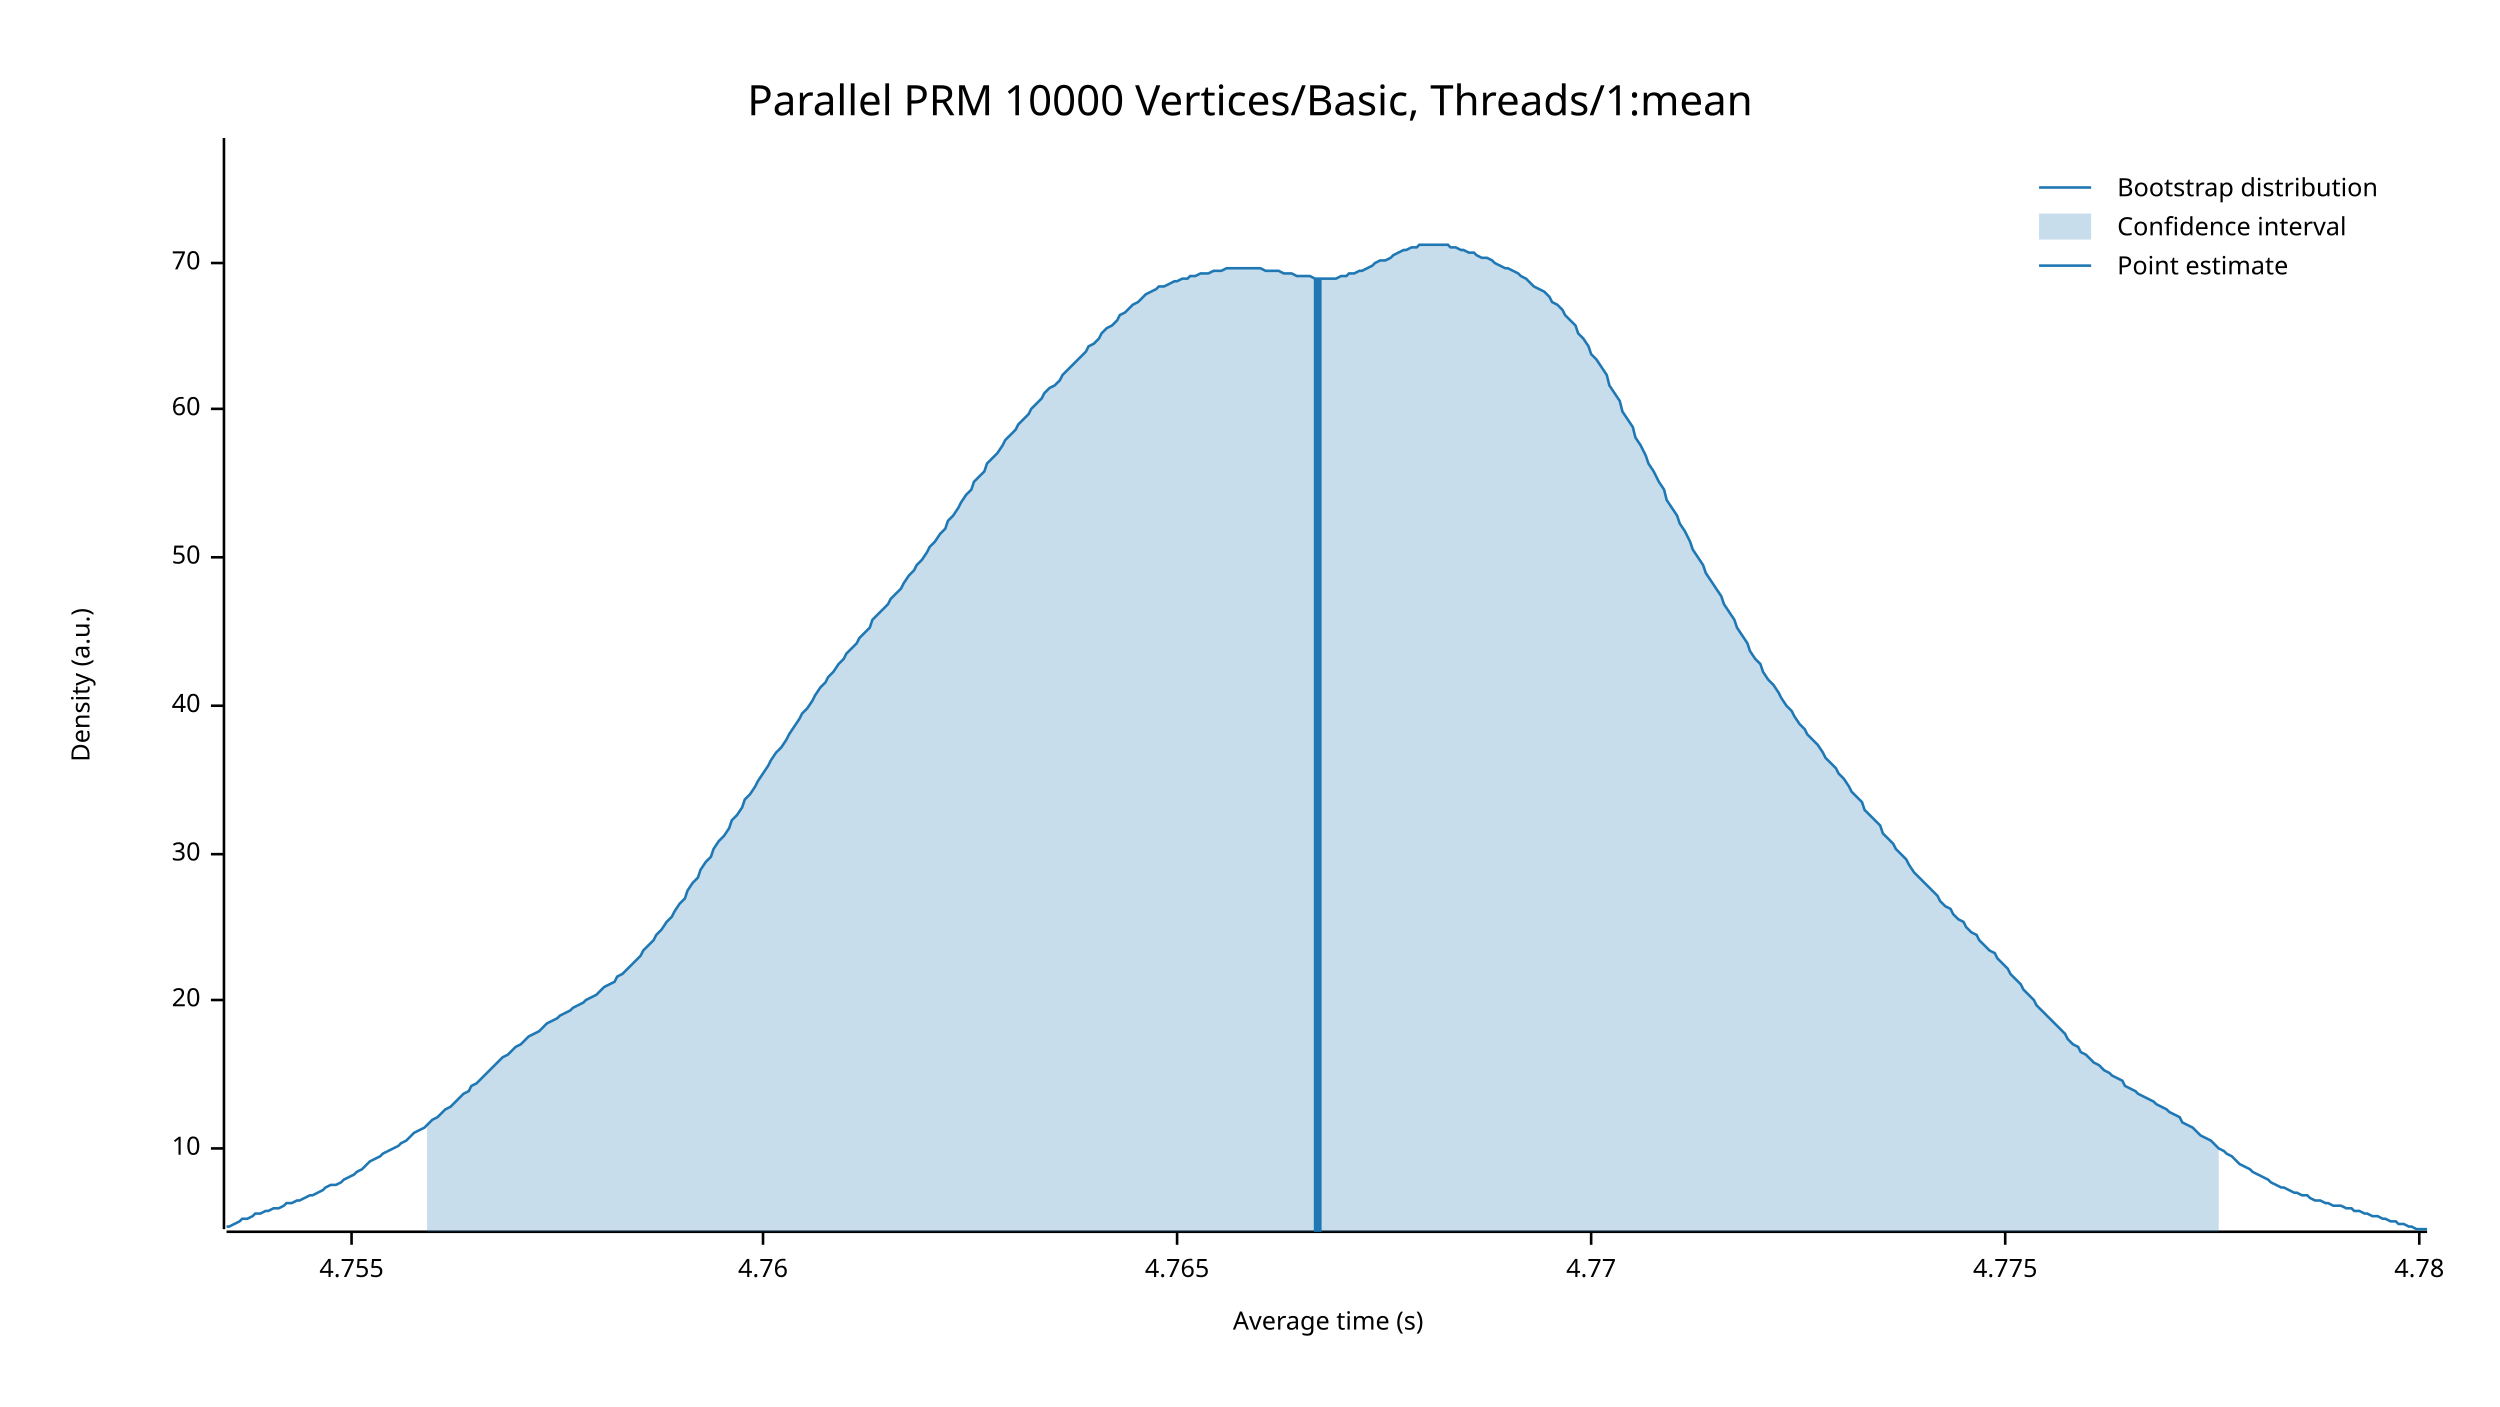
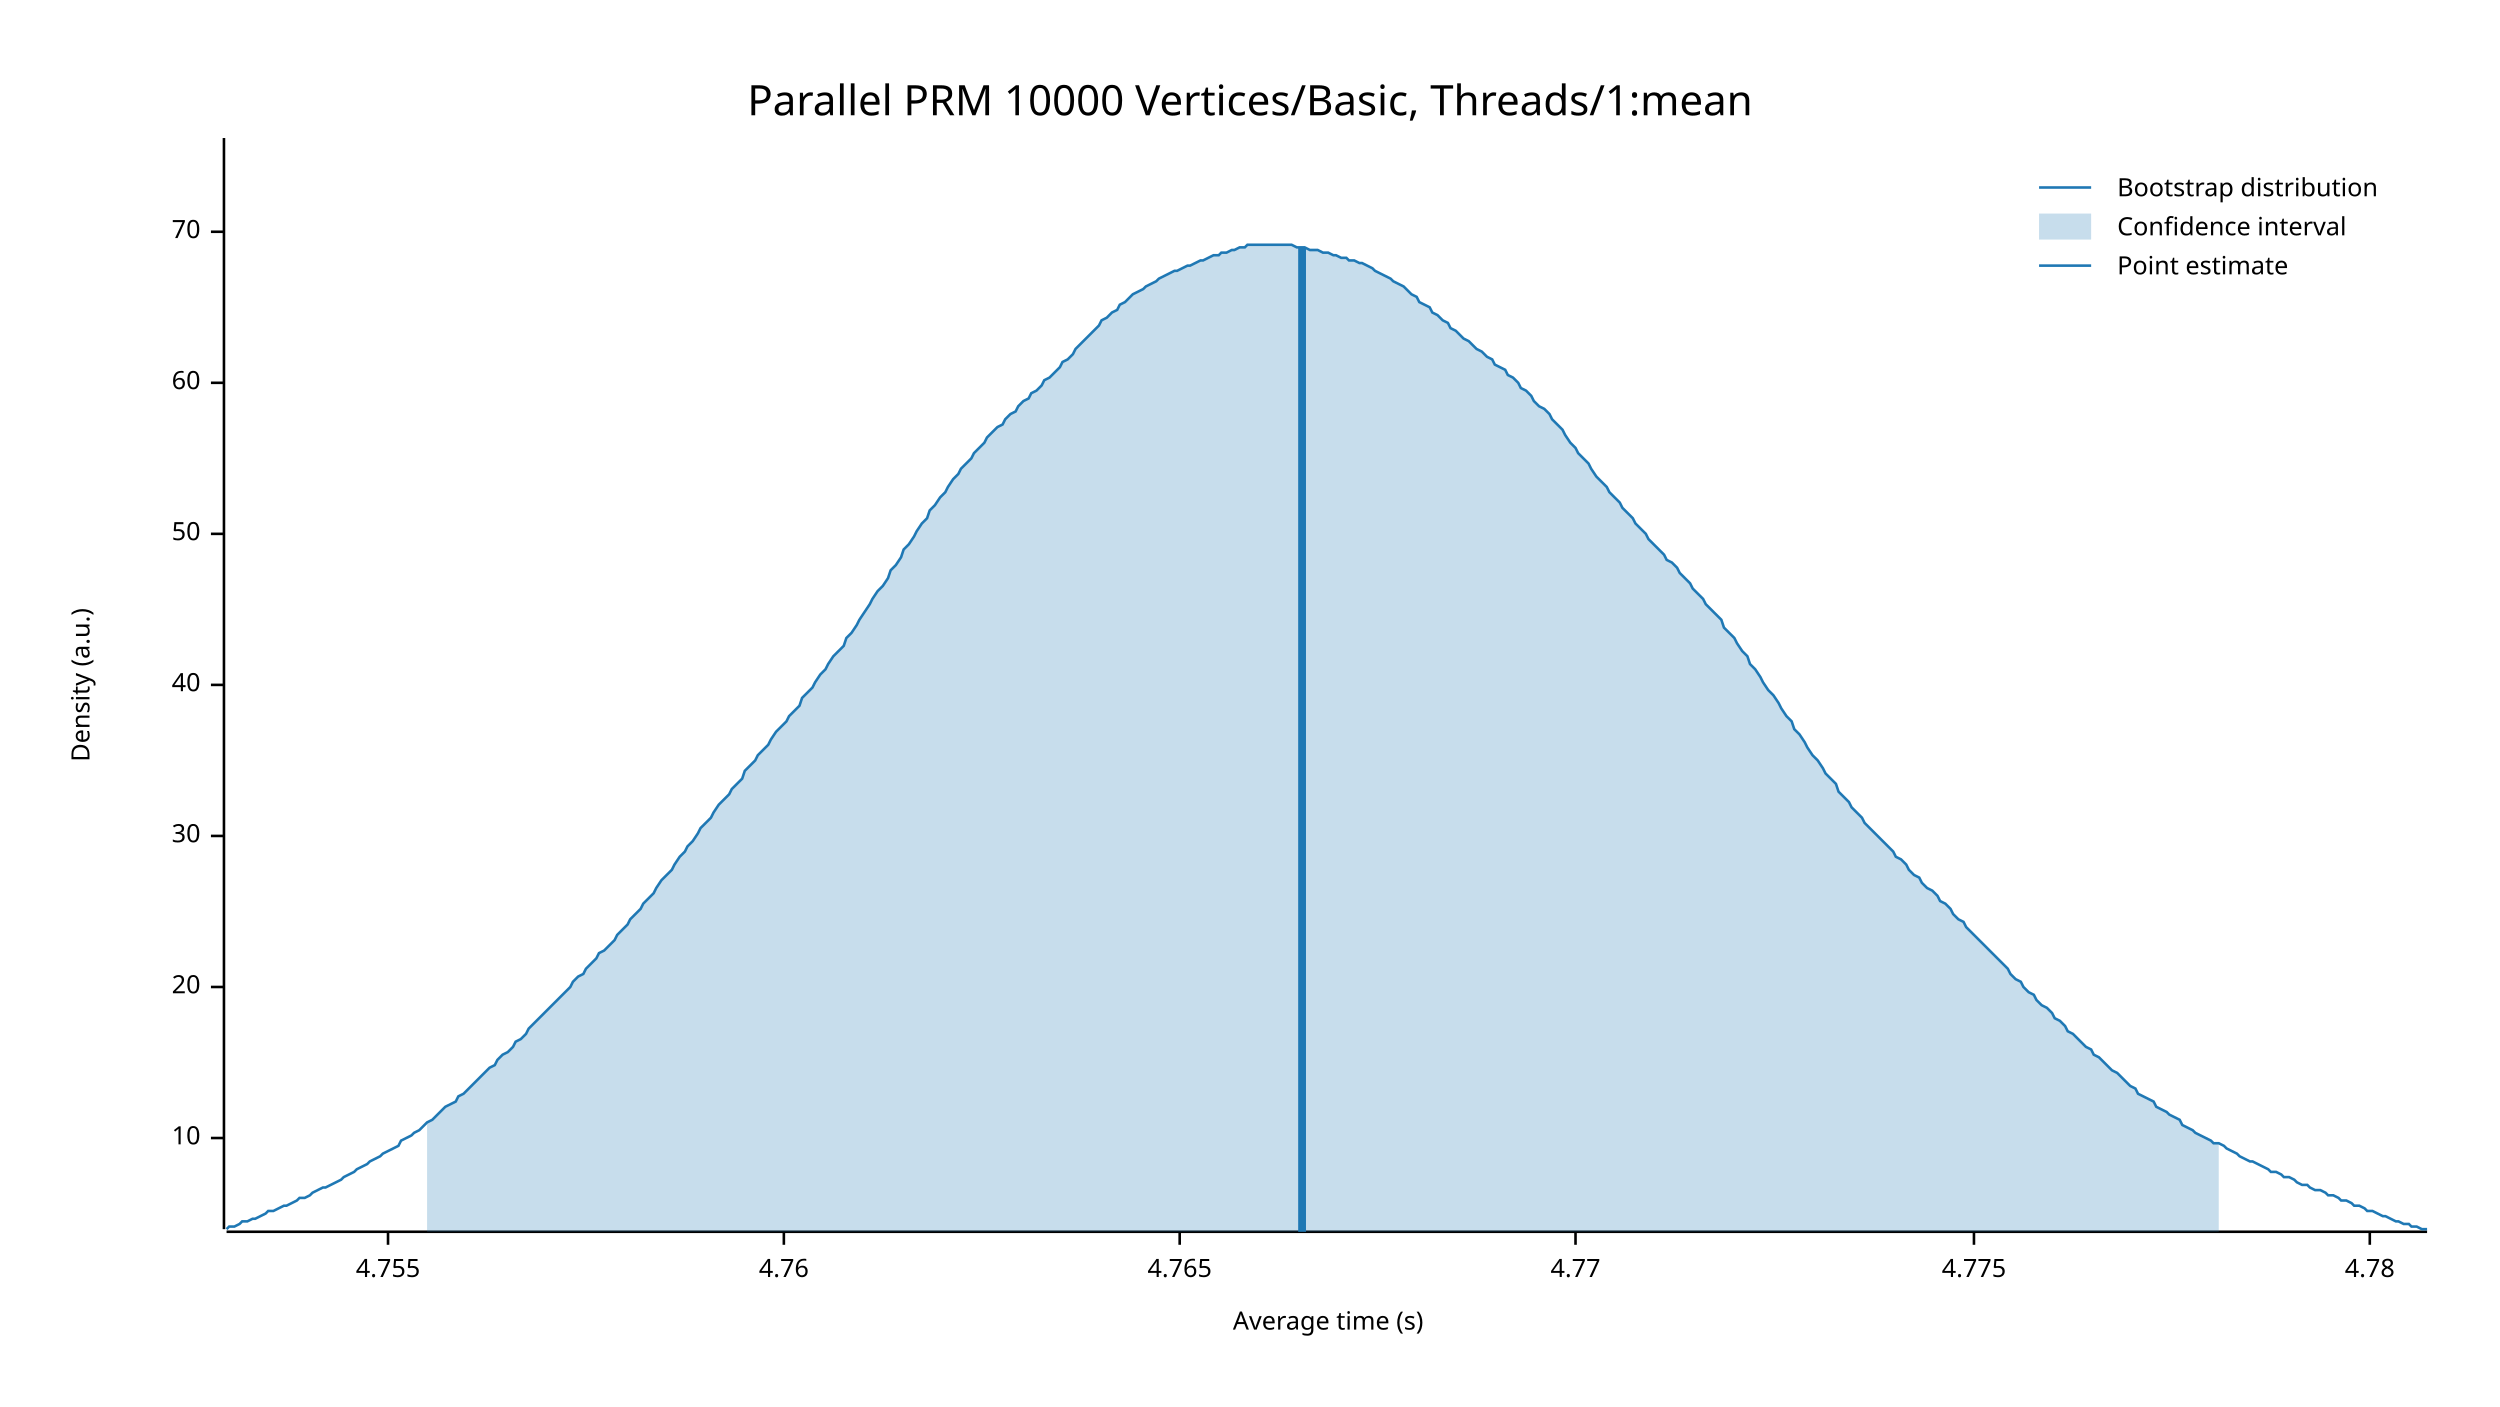
<svg xmlns="http://www.w3.org/2000/svg" width="960" height="540" viewBox="0 0 960 540">
  <text x="480" y="32" dy="0.76em" text-anchor="middle" font-family="sans-serif" font-size="16.129" opacity="1" fill="#000000">
Parallel PRM 10000 Vertices/Basic, Threads/1:mean
</text>
  <text x="27" y="263" dy="0.76em" text-anchor="middle" font-family="sans-serif" font-size="9.677" opacity="1" fill="#000000" transform="rotate(270, 27, 263)">
Density (a.u.)
</text>
  <text x="510" y="513" dy="-0.5ex" text-anchor="middle" font-family="sans-serif" font-size="9.677" opacity="1" fill="#000000">
Average time (s)
</text>
  <polyline fill="none" opacity="1" stroke="#000000" stroke-width="1" points="86,53 86,472 " />
-   <text x="77" y="441" dy="0.5ex" text-anchor="end" font-family="sans-serif" font-size="9.677" opacity="1" fill="#000000">
+   <text x="77" y="437" dy="0.5ex" text-anchor="end" font-family="sans-serif" font-size="9.677" opacity="1" fill="#000000">
10
</text>
-   <polyline fill="none" opacity="1" stroke="#000000" stroke-width="1" points="81,441 86,441 " />
-   <text x="77" y="384" dy="0.5ex" text-anchor="end" font-family="sans-serif" font-size="9.677" opacity="1" fill="#000000">
+   <polyline fill="none" opacity="1" stroke="#000000" stroke-width="1" points="81,437 86,437 " />
+   <text x="77" y="379" dy="0.5ex" text-anchor="end" font-family="sans-serif" font-size="9.677" opacity="1" fill="#000000">
20
</text>
-   <polyline fill="none" opacity="1" stroke="#000000" stroke-width="1" points="81,384 86,384 " />
-   <text x="77" y="328" dy="0.5ex" text-anchor="end" font-family="sans-serif" font-size="9.677" opacity="1" fill="#000000">
+   <polyline fill="none" opacity="1" stroke="#000000" stroke-width="1" points="81,379 86,379 " />
+   <text x="77" y="321" dy="0.5ex" text-anchor="end" font-family="sans-serif" font-size="9.677" opacity="1" fill="#000000">
30
</text>
-   <polyline fill="none" opacity="1" stroke="#000000" stroke-width="1" points="81,328 86,328 " />
-   <text x="77" y="271" dy="0.5ex" text-anchor="end" font-family="sans-serif" font-size="9.677" opacity="1" fill="#000000">
+   <polyline fill="none" opacity="1" stroke="#000000" stroke-width="1" points="81,321 86,321 " />
+   <text x="77" y="263" dy="0.5ex" text-anchor="end" font-family="sans-serif" font-size="9.677" opacity="1" fill="#000000">
40
</text>
-   <polyline fill="none" opacity="1" stroke="#000000" stroke-width="1" points="81,271 86,271 " />
-   <text x="77" y="214" dy="0.5ex" text-anchor="end" font-family="sans-serif" font-size="9.677" opacity="1" fill="#000000">
+   <polyline fill="none" opacity="1" stroke="#000000" stroke-width="1" points="81,263 86,263 " />
+   <text x="77" y="205" dy="0.5ex" text-anchor="end" font-family="sans-serif" font-size="9.677" opacity="1" fill="#000000">
50
</text>
-   <polyline fill="none" opacity="1" stroke="#000000" stroke-width="1" points="81,214 86,214 " />
-   <text x="77" y="157" dy="0.5ex" text-anchor="end" font-family="sans-serif" font-size="9.677" opacity="1" fill="#000000">
+   <polyline fill="none" opacity="1" stroke="#000000" stroke-width="1" points="81,205 86,205 " />
+   <text x="77" y="147" dy="0.5ex" text-anchor="end" font-family="sans-serif" font-size="9.677" opacity="1" fill="#000000">
60
</text>
-   <polyline fill="none" opacity="1" stroke="#000000" stroke-width="1" points="81,157 86,157 " />
-   <text x="77" y="101" dy="0.5ex" text-anchor="end" font-family="sans-serif" font-size="9.677" opacity="1" fill="#000000">
+   <polyline fill="none" opacity="1" stroke="#000000" stroke-width="1" points="81,147 86,147 " />
+   <text x="77" y="89" dy="0.5ex" text-anchor="end" font-family="sans-serif" font-size="9.677" opacity="1" fill="#000000">
70
</text>
-   <polyline fill="none" opacity="1" stroke="#000000" stroke-width="1" points="81,101 86,101 " />
+   <polyline fill="none" opacity="1" stroke="#000000" stroke-width="1" points="81,89 86,89 " />
  <polyline fill="none" opacity="1" stroke="#000000" stroke-width="1" points="87,473 932,473 " />
-   <text x="135" y="483" dy="0.76em" text-anchor="middle" font-family="sans-serif" font-size="9.677" opacity="1" fill="#000000">
+   <text x="149" y="483" dy="0.76em" text-anchor="middle" font-family="sans-serif" font-size="9.677" opacity="1" fill="#000000">
4.755
</text>
-   <polyline fill="none" opacity="1" stroke="#000000" stroke-width="1" points="135,473 135,478 " />
-   <text x="293" y="483" dy="0.76em" text-anchor="middle" font-family="sans-serif" font-size="9.677" opacity="1" fill="#000000">
+   <polyline fill="none" opacity="1" stroke="#000000" stroke-width="1" points="149,473 149,478 " />
+   <text x="301" y="483" dy="0.76em" text-anchor="middle" font-family="sans-serif" font-size="9.677" opacity="1" fill="#000000">
4.76
</text>
-   <polyline fill="none" opacity="1" stroke="#000000" stroke-width="1" points="293,473 293,478 " />
-   <text x="452" y="483" dy="0.76em" text-anchor="middle" font-family="sans-serif" font-size="9.677" opacity="1" fill="#000000">
+   <polyline fill="none" opacity="1" stroke="#000000" stroke-width="1" points="301,473 301,478 " />
+   <text x="453" y="483" dy="0.76em" text-anchor="middle" font-family="sans-serif" font-size="9.677" opacity="1" fill="#000000">
4.765
</text>
-   <polyline fill="none" opacity="1" stroke="#000000" stroke-width="1" points="452,473 452,478 " />
-   <text x="611" y="483" dy="0.76em" text-anchor="middle" font-family="sans-serif" font-size="9.677" opacity="1" fill="#000000">
+   <polyline fill="none" opacity="1" stroke="#000000" stroke-width="1" points="453,473 453,478 " />
+   <text x="605" y="483" dy="0.76em" text-anchor="middle" font-family="sans-serif" font-size="9.677" opacity="1" fill="#000000">
4.77
</text>
-   <polyline fill="none" opacity="1" stroke="#000000" stroke-width="1" points="611,473 611,478 " />
-   <text x="770" y="483" dy="0.76em" text-anchor="middle" font-family="sans-serif" font-size="9.677" opacity="1" fill="#000000">
+   <polyline fill="none" opacity="1" stroke="#000000" stroke-width="1" points="605,473 605,478 " />
+   <text x="758" y="483" dy="0.76em" text-anchor="middle" font-family="sans-serif" font-size="9.677" opacity="1" fill="#000000">
4.775
</text>
-   <polyline fill="none" opacity="1" stroke="#000000" stroke-width="1" points="770,473 770,478 " />
-   <text x="929" y="483" dy="0.76em" text-anchor="middle" font-family="sans-serif" font-size="9.677" opacity="1" fill="#000000">
+   <polyline fill="none" opacity="1" stroke="#000000" stroke-width="1" points="758,473 758,478 " />
+   <text x="910" y="483" dy="0.76em" text-anchor="middle" font-family="sans-serif" font-size="9.677" opacity="1" fill="#000000">
4.78
</text>
-   <polyline fill="none" opacity="1" stroke="#000000" stroke-width="1" points="929,473 929,478 " />
-   <polyline fill="none" opacity="1" stroke="#1F78B4" stroke-width="1" points="87,471 88,471 90,470 92,469 93,468 95,468 97,467 98,466 100,466 102,465 103,465 105,464 107,464 109,463 110,462 112,462 114,461 115,461 117,460 119,459 120,459 122,458 124,457 125,456 127,455 129,455 131,454 132,453 134,452 136,451 137,450 139,449 141,447 142,446 144,445 146,444 147,443 149,442 151,441 153,440 154,439 156,438 158,436 159,435 161,434 163,433 164,432 166,430 168,429 169,428 171,426 173,425 175,423 176,422 178,420 180,419 181,417 183,416 185,414 186,413 188,411 190,409 191,408 193,406 195,405 197,403 198,402 200,401 202,399 203,398 205,397 207,396 208,395 210,393 212,392 214,391 215,390 217,389 219,388 220,387 222,386 224,385 225,384 227,383 229,382 230,381 232,379 234,378 236,377 237,375 239,374 241,372 242,371 244,369 246,367 247,365 249,363 251,361 252,359 254,357 256,354 258,352 259,350 261,347 263,345 264,342 266,339 268,337 269,334 271,331 273,329 274,326 276,323 278,321 280,318 281,315 283,313 285,310 286,307 288,305 290,302 291,300 293,297 295,294 296,292 298,289 300,287 302,284 303,282 305,279 307,276 308,274 310,272 312,269 313,267 315,264 317,262 318,260 320,258 322,255 324,253 325,251 327,249 329,247 330,245 332,243 334,241 335,238 337,236 339,234 341,232 342,230 344,228 346,226 347,224 349,221 351,219 352,217 354,215 356,212 357,210 359,208 361,205 363,203 364,200 366,198 368,195 369,193 371,190 373,188 374,185 376,183 378,181 379,178 381,176 383,174 385,171 386,169 388,167 390,165 391,163 393,161 395,159 396,157 398,155 400,153 401,151 403,149 405,148 407,146 408,144 410,142 412,140 413,139 415,137 417,135 418,133 420,132 422,130 423,128 425,126 427,125 429,123 430,121 432,120 434,118 435,117 437,116 439,114 440,113 442,112 444,111 445,110 447,110 449,109 451,108 452,108 454,107 456,107 457,106 459,106 461,105 462,105 464,105 466,104 468,104 469,104 471,103 473,103 474,103 476,103 478,103 479,103 481,103 483,103 484,103 486,104 488,104 490,104 491,104 493,105 495,105 496,105 498,106 500,106 501,106 503,106 505,107 506,107 508,107 510,107 512,107 513,107 515,106 517,106 518,105 520,105 522,104 523,104 525,103 527,102 528,101 530,100 532,100 534,99 535,98 537,97 539,96 540,96 542,95 544,95 545,94 547,94 549,94 550,94 552,94 554,94 556,94 557,95 559,95 561,96 562,96 564,97 566,97 567,98 569,99 571,99 573,100 574,101 576,102 578,103 579,103 581,104 583,105 584,106 586,107 588,109 589,110 591,111 593,112 595,114 596,116 598,117 600,119 601,121 603,123 605,125 606,128 608,130 610,133 611,136 613,138 615,141 617,144 618,148 620,151 622,154 623,158 625,161 627,164 628,168 630,171 632,175 633,178 635,181 637,185 639,188 640,192 642,195 644,198 645,201 647,204 649,208 650,211 652,214 654,217 655,220 657,223 659,226 661,229 662,232 664,235 666,238 667,241 669,244 671,247 672,250 674,253 676,255 677,258 679,261 681,263 683,266 684,268 686,271 688,273 689,275 691,278 693,280 694,282 696,284 698,286 700,289 701,291 703,293 705,295 706,297 708,299 710,302 711,304 713,306 715,308 716,311 718,313 720,315 722,317 723,320 725,322 727,324 728,326 730,328 732,330 733,332 735,335 737,337 738,338 740,340 742,342 744,344 745,346 747,348 749,349 750,351 752,353 754,354 755,356 757,358 759,359 760,361 762,363 764,365 766,366 767,368 769,370 771,372 772,374 774,376 776,378 777,380 779,382 781,384 782,386 784,388 786,390 788,392 789,393 791,395 793,397 794,399 796,401 798,402 799,404 801,405 803,407 804,408 806,409 808,411 810,412 811,413 813,414 815,415 816,417 818,418 820,419 821,420 823,421 825,422 827,423 828,424 830,425 832,426 833,427 835,428 837,429 838,431 840,432 842,433 843,434 845,436 847,437 849,438 850,439 852,441 854,442 855,443 857,444 859,446 860,447 862,448 864,449 865,450 867,451 869,452 871,453 872,454 874,455 876,456 877,456 879,457 881,458 882,458 884,459 886,459 887,460 889,461 891,461 893,462 894,462 896,463 898,463 899,463 901,464 903,464 904,465 906,465 908,466 909,466 911,467 913,467 915,468 916,468 918,469 920,469 921,470 923,470 925,471 926,471 928,472 930,472 932,472 " />
-   <polygon opacity="0.25" fill="#1F78B4" points="164,432 166,430 168,429 169,428 171,426 173,425 175,423 176,422 178,420 180,419 181,417 183,416 185,414 186,413 188,411 190,409 191,408 193,406 195,405 197,403 198,402 200,401 202,399 203,398 205,397 207,396 208,395 210,393 212,392 214,391 215,390 217,389 219,388 220,387 222,386 224,385 225,384 227,383 229,382 230,381 232,379 234,378 236,377 237,375 239,374 241,372 242,371 244,369 246,367 247,365 249,363 251,361 252,359 254,357 256,354 258,352 259,350 261,347 263,345 264,342 266,339 268,337 269,334 271,331 273,329 274,326 276,323 278,321 280,318 281,315 283,313 285,310 286,307 288,305 290,302 291,300 293,297 295,294 296,292 298,289 300,287 302,284 303,282 305,279 307,276 308,274 310,272 312,269 313,267 315,264 317,262 318,260 320,258 322,255 324,253 325,251 327,249 329,247 330,245 332,243 334,241 335,238 337,236 339,234 341,232 342,230 344,228 346,226 347,224 349,221 351,219 352,217 354,215 356,212 357,210 359,208 361,205 363,203 364,200 366,198 368,195 369,193 371,190 373,188 374,185 376,183 378,181 379,178 381,176 383,174 385,171 386,169 388,167 390,165 391,163 393,161 395,159 396,157 398,155 400,153 401,151 403,149 405,148 407,146 408,144 410,142 412,140 413,139 415,137 417,135 418,133 420,132 422,130 423,128 425,126 427,125 429,123 430,121 432,120 434,118 435,117 437,116 439,114 440,113 442,112 444,111 445,110 447,110 449,109 451,108 452,108 454,107 456,107 457,106 459,106 461,105 462,105 464,105 466,104 468,104 469,104 471,103 473,103 474,103 476,103 478,103 479,103 481,103 483,103 484,103 486,104 488,104 490,104 491,104 493,105 495,105 496,105 498,106 500,106 501,106 503,106 505,107 506,107 508,107 510,107 512,107 513,107 515,106 517,106 518,105 520,105 522,104 523,104 525,103 527,102 528,101 530,100 532,100 534,99 535,98 537,97 539,96 540,96 542,95 544,95 545,94 547,94 549,94 550,94 552,94 554,94 556,94 557,95 559,95 561,96 562,96 564,97 566,97 567,98 569,99 571,99 573,100 574,101 576,102 578,103 579,103 581,104 583,105 584,106 586,107 588,109 589,110 591,111 593,112 595,114 596,116 598,117 600,119 601,121 603,123 605,125 606,128 608,130 610,133 611,136 613,138 615,141 617,144 618,148 620,151 622,154 623,158 625,161 627,164 628,168 630,171 632,175 633,178 635,181 637,185 639,188 640,192 642,195 644,198 645,201 647,204 649,208 650,211 652,214 654,217 655,220 657,223 659,226 661,229 662,232 664,235 666,238 667,241 669,244 671,247 672,250 674,253 676,255 677,258 679,261 681,263 683,266 684,268 686,271 688,273 689,275 691,278 693,280 694,282 696,284 698,286 700,289 701,291 703,293 705,295 706,297 708,299 710,302 711,304 713,306 715,308 716,311 718,313 720,315 722,317 723,320 725,322 727,324 728,326 730,328 732,330 733,332 735,335 737,337 738,338 740,340 742,342 744,344 745,346 747,348 749,349 750,351 752,353 754,354 755,356 757,358 759,359 760,361 762,363 764,365 766,366 767,368 769,370 771,372 772,374 774,376 776,378 777,380 779,382 781,384 782,386 784,388 786,390 788,392 789,393 791,395 793,397 794,399 796,401 798,402 799,404 801,405 803,407 804,408 806,409 808,411 810,412 811,413 813,414 815,415 816,417 818,418 820,419 821,420 823,421 825,422 827,423 828,424 830,425 832,426 833,427 835,428 837,429 838,431 840,432 842,433 843,434 845,436 847,437 849,438 850,439 852,441 852,473 164,473 " />
-   <polyline fill="none" opacity="1" stroke="#1F78B4" stroke-width="3" points="506,473 506,107 " />
+   <polyline fill="none" opacity="1" stroke="#000000" stroke-width="1" points="910,473 910,478 " />
+   <polyline fill="none" opacity="1" stroke="#1F78B4" stroke-width="1" points="87,472 88,471 90,471 92,470 93,469 95,469 97,468 98,468 100,467 102,466 103,465 105,465 107,464 109,463 110,463 112,462 114,461 115,460 117,460 119,459 120,458 122,457 124,456 125,456 127,455 129,454 131,453 132,452 134,451 136,450 137,449 139,448 141,447 142,446 144,445 146,444 147,443 149,442 151,441 153,440 154,438 156,437 158,436 159,435 161,434 163,432 164,431 166,430 168,428 169,427 171,425 173,424 175,423 176,421 178,420 180,418 181,417 183,415 185,413 186,412 188,410 190,409 191,407 193,405 195,404 197,402 198,400 200,399 202,397 203,395 205,393 207,391 208,390 210,388 212,386 214,384 215,383 217,381 219,379 220,377 222,375 224,374 225,372 227,370 229,368 230,366 232,365 234,363 236,361 237,359 239,357 241,355 242,353 244,351 246,349 247,347 249,345 251,343 252,341 254,338 256,336 258,334 259,332 261,329 263,327 264,325 266,323 268,320 269,318 271,316 273,314 274,312 276,309 278,307 280,305 281,303 283,301 285,299 286,296 288,294 290,292 291,290 293,288 295,286 296,284 298,281 300,279 302,277 303,275 305,273 307,271 308,268 310,266 312,264 313,262 315,259 317,257 318,255 320,252 322,250 324,248 325,245 327,243 329,240 330,238 332,235 334,232 335,230 337,227 339,225 341,222 342,219 344,217 346,214 347,211 349,209 351,206 352,204 354,201 356,199 357,196 359,194 361,191 363,189 364,187 366,184 368,182 369,180 371,178 373,176 374,174 376,172 378,170 379,168 381,166 383,164 385,163 386,161 388,159 390,158 391,156 393,154 395,153 396,151 398,150 400,148 401,146 403,145 405,143 407,141 408,139 410,138 412,136 413,134 415,132 417,130 418,129 420,127 422,125 423,123 425,122 427,120 429,119 430,117 432,116 434,114 435,113 437,112 439,111 440,110 442,109 444,108 445,107 447,106 449,105 451,104 452,104 454,103 456,102 457,102 459,101 461,100 462,100 464,99 466,98 468,98 469,97 471,97 473,96 474,96 476,95 478,95 479,94 481,94 483,94 484,94 486,94 488,94 490,94 491,94 493,94 495,94 496,94 498,95 500,95 501,95 503,96 505,96 506,96 508,97 510,97 512,98 513,98 515,99 517,99 518,100 520,100 522,101 523,101 525,102 527,103 528,104 530,105 532,106 534,107 535,108 537,109 539,110 540,111 542,113 544,114 545,116 547,117 549,118 550,120 552,121 554,123 556,124 557,126 559,127 561,129 562,130 564,131 566,133 567,134 569,135 571,137 573,138 574,140 576,141 578,142 579,144 581,145 583,147 584,149 586,150 588,152 589,154 591,156 593,157 595,159 596,161 598,163 600,165 601,167 603,170 605,172 606,174 608,176 610,178 611,180 613,183 615,185 617,187 618,189 620,191 622,193 623,195 625,197 627,199 628,201 630,203 632,205 633,207 635,209 637,211 639,213 640,215 642,216 644,218 645,220 647,222 649,224 650,226 652,228 654,230 655,232 657,234 659,236 661,238 662,241 664,243 666,245 667,247 669,250 671,252 672,255 674,257 676,260 677,262 679,265 681,267 683,270 684,272 686,275 688,277 689,280 691,282 693,285 694,287 696,290 698,292 700,295 701,297 703,299 705,301 706,304 708,306 710,308 711,310 713,312 715,314 716,316 718,318 720,320 722,322 723,323 725,325 727,327 728,329 730,330 732,332 733,334 735,336 737,337 738,339 740,341 742,342 744,344 745,346 747,347 749,349 750,351 752,353 754,354 755,356 757,358 759,360 760,361 762,363 764,365 766,367 767,368 769,370 771,372 772,374 774,376 776,377 777,379 779,381 781,382 782,384 784,386 786,387 788,389 789,391 791,392 793,394 794,396 796,397 798,399 799,400 801,402 803,403 804,405 806,406 808,408 810,410 811,411 813,412 815,414 816,415 818,417 820,418 821,420 823,421 825,422 827,423 828,425 830,426 832,427 833,428 835,429 837,430 838,432 840,433 842,434 843,435 845,436 847,437 849,438 850,439 852,439 854,440 855,441 857,442 859,443 860,444 862,445 864,446 865,446 867,447 869,448 871,449 872,450 874,450 876,451 877,452 879,452 881,453 882,454 884,455 886,455 887,456 889,457 891,457 893,458 894,459 896,459 898,460 899,461 901,461 903,462 904,463 906,463 908,464 909,465 911,465 913,466 915,467 916,467 918,468 920,469 921,469 923,470 925,470 926,471 928,471 930,472 932,472 " />
+   <polygon opacity="0.25" fill="#1F78B4" points="164,431 166,430 168,428 169,427 171,425 173,424 175,423 176,421 178,420 180,418 181,417 183,415 185,413 186,412 188,410 190,409 191,407 193,405 195,404 197,402 198,400 200,399 202,397 203,395 205,393 207,391 208,390 210,388 212,386 214,384 215,383 217,381 219,379 220,377 222,375 224,374 225,372 227,370 229,368 230,366 232,365 234,363 236,361 237,359 239,357 241,355 242,353 244,351 246,349 247,347 249,345 251,343 252,341 254,338 256,336 258,334 259,332 261,329 263,327 264,325 266,323 268,320 269,318 271,316 273,314 274,312 276,309 278,307 280,305 281,303 283,301 285,299 286,296 288,294 290,292 291,290 293,288 295,286 296,284 298,281 300,279 302,277 303,275 305,273 307,271 308,268 310,266 312,264 313,262 315,259 317,257 318,255 320,252 322,250 324,248 325,245 327,243 329,240 330,238 332,235 334,232 335,230 337,227 339,225 341,222 342,219 344,217 346,214 347,211 349,209 351,206 352,204 354,201 356,199 357,196 359,194 361,191 363,189 364,187 366,184 368,182 369,180 371,178 373,176 374,174 376,172 378,170 379,168 381,166 383,164 385,163 386,161 388,159 390,158 391,156 393,154 395,153 396,151 398,150 400,148 401,146 403,145 405,143 407,141 408,139 410,138 412,136 413,134 415,132 417,130 418,129 420,127 422,125 423,123 425,122 427,120 429,119 430,117 432,116 434,114 435,113 437,112 439,111 440,110 442,109 444,108 445,107 447,106 449,105 451,104 452,104 454,103 456,102 457,102 459,101 461,100 462,100 464,99 466,98 468,98 469,97 471,97 473,96 474,96 476,95 478,95 479,94 481,94 483,94 484,94 486,94 488,94 490,94 491,94 493,94 495,94 496,94 498,95 500,95 501,95 503,96 505,96 506,96 508,97 510,97 512,98 513,98 515,99 517,99 518,100 520,100 522,101 523,101 525,102 527,103 528,104 530,105 532,106 534,107 535,108 537,109 539,110 540,111 542,113 544,114 545,116 547,117 549,118 550,120 552,121 554,123 556,124 557,126 559,127 561,129 562,130 564,131 566,133 567,134 569,135 571,137 573,138 574,140 576,141 578,142 579,144 581,145 583,147 584,149 586,150 588,152 589,154 591,156 593,157 595,159 596,161 598,163 600,165 601,167 603,170 605,172 606,174 608,176 610,178 611,180 613,183 615,185 617,187 618,189 620,191 622,193 623,195 625,197 627,199 628,201 630,203 632,205 633,207 635,209 637,211 639,213 640,215 642,216 644,218 645,220 647,222 649,224 650,226 652,228 654,230 655,232 657,234 659,236 661,238 662,241 664,243 666,245 667,247 669,250 671,252 672,255 674,257 676,260 677,262 679,265 681,267 683,270 684,272 686,275 688,277 689,280 691,282 693,285 694,287 696,290 698,292 700,295 701,297 703,299 705,301 706,304 708,306 710,308 711,310 713,312 715,314 716,316 718,318 720,320 722,322 723,323 725,325 727,327 728,329 730,330 732,332 733,334 735,336 737,337 738,339 740,341 742,342 744,344 745,346 747,347 749,349 750,351 752,353 754,354 755,356 757,358 759,360 760,361 762,363 764,365 766,367 767,368 769,370 771,372 772,374 774,376 776,377 777,379 779,381 781,382 782,384 784,386 786,387 788,389 789,391 791,392 793,394 794,396 796,397 798,399 799,400 801,402 803,403 804,405 806,406 808,408 810,410 811,411 813,412 815,414 816,415 818,417 820,418 821,420 823,421 825,422 827,423 828,425 830,426 832,427 833,428 835,429 837,430 838,432 840,433 842,434 843,435 845,436 847,437 849,438 850,439 852,439 852,473 164,473 " />
+   <polyline fill="none" opacity="1" stroke="#1F78B4" stroke-width="3" points="500,473 500,95 " />
  <text x="813" y="68" dy="0.76em" text-anchor="start" font-family="sans-serif" font-size="9.677" opacity="1" fill="#000000">
Bootstrap distribution
</text>
  <text x="813" y="83" dy="0.76em" text-anchor="start" font-family="sans-serif" font-size="9.677" opacity="1" fill="#000000">
Confidence interval
</text>
  <text x="813" y="98" dy="0.76em" text-anchor="start" font-family="sans-serif" font-size="9.677" opacity="1" fill="#000000">
Point estimate
</text>
  <polyline fill="none" opacity="1" stroke="#1F78B4" stroke-width="1" points="783,72 803,72 " />
  <rect x="783" y="82" width="20" height="10" opacity="0.25" fill="#1F78B4" stroke="none" />
  <polyline fill="none" opacity="1" stroke="#1F78B4" stroke-width="1" points="783,102 803,102 " />
</svg>
